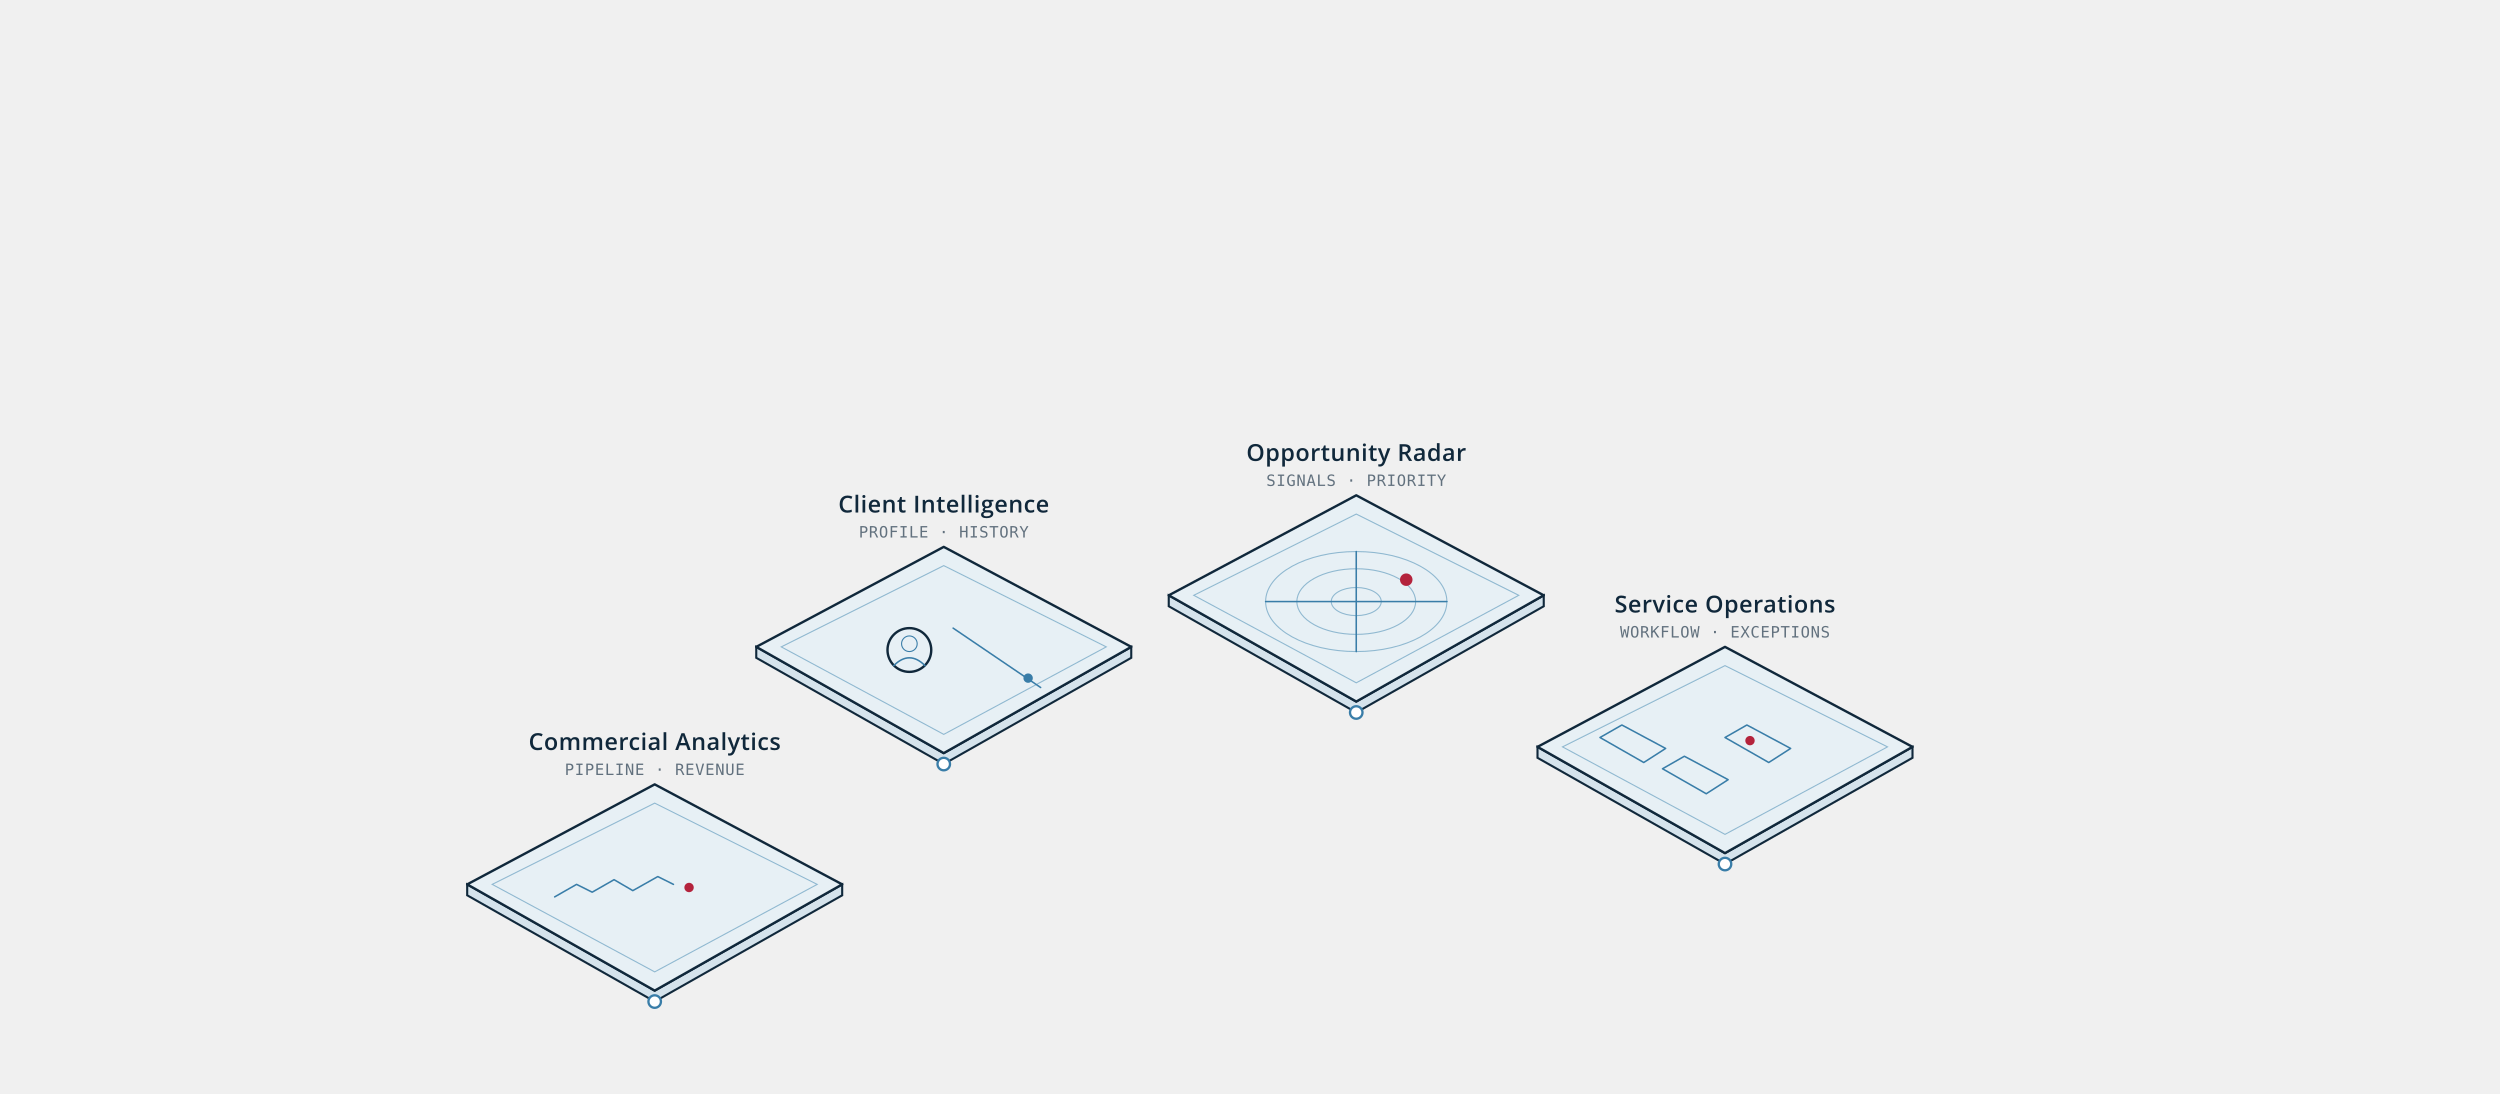
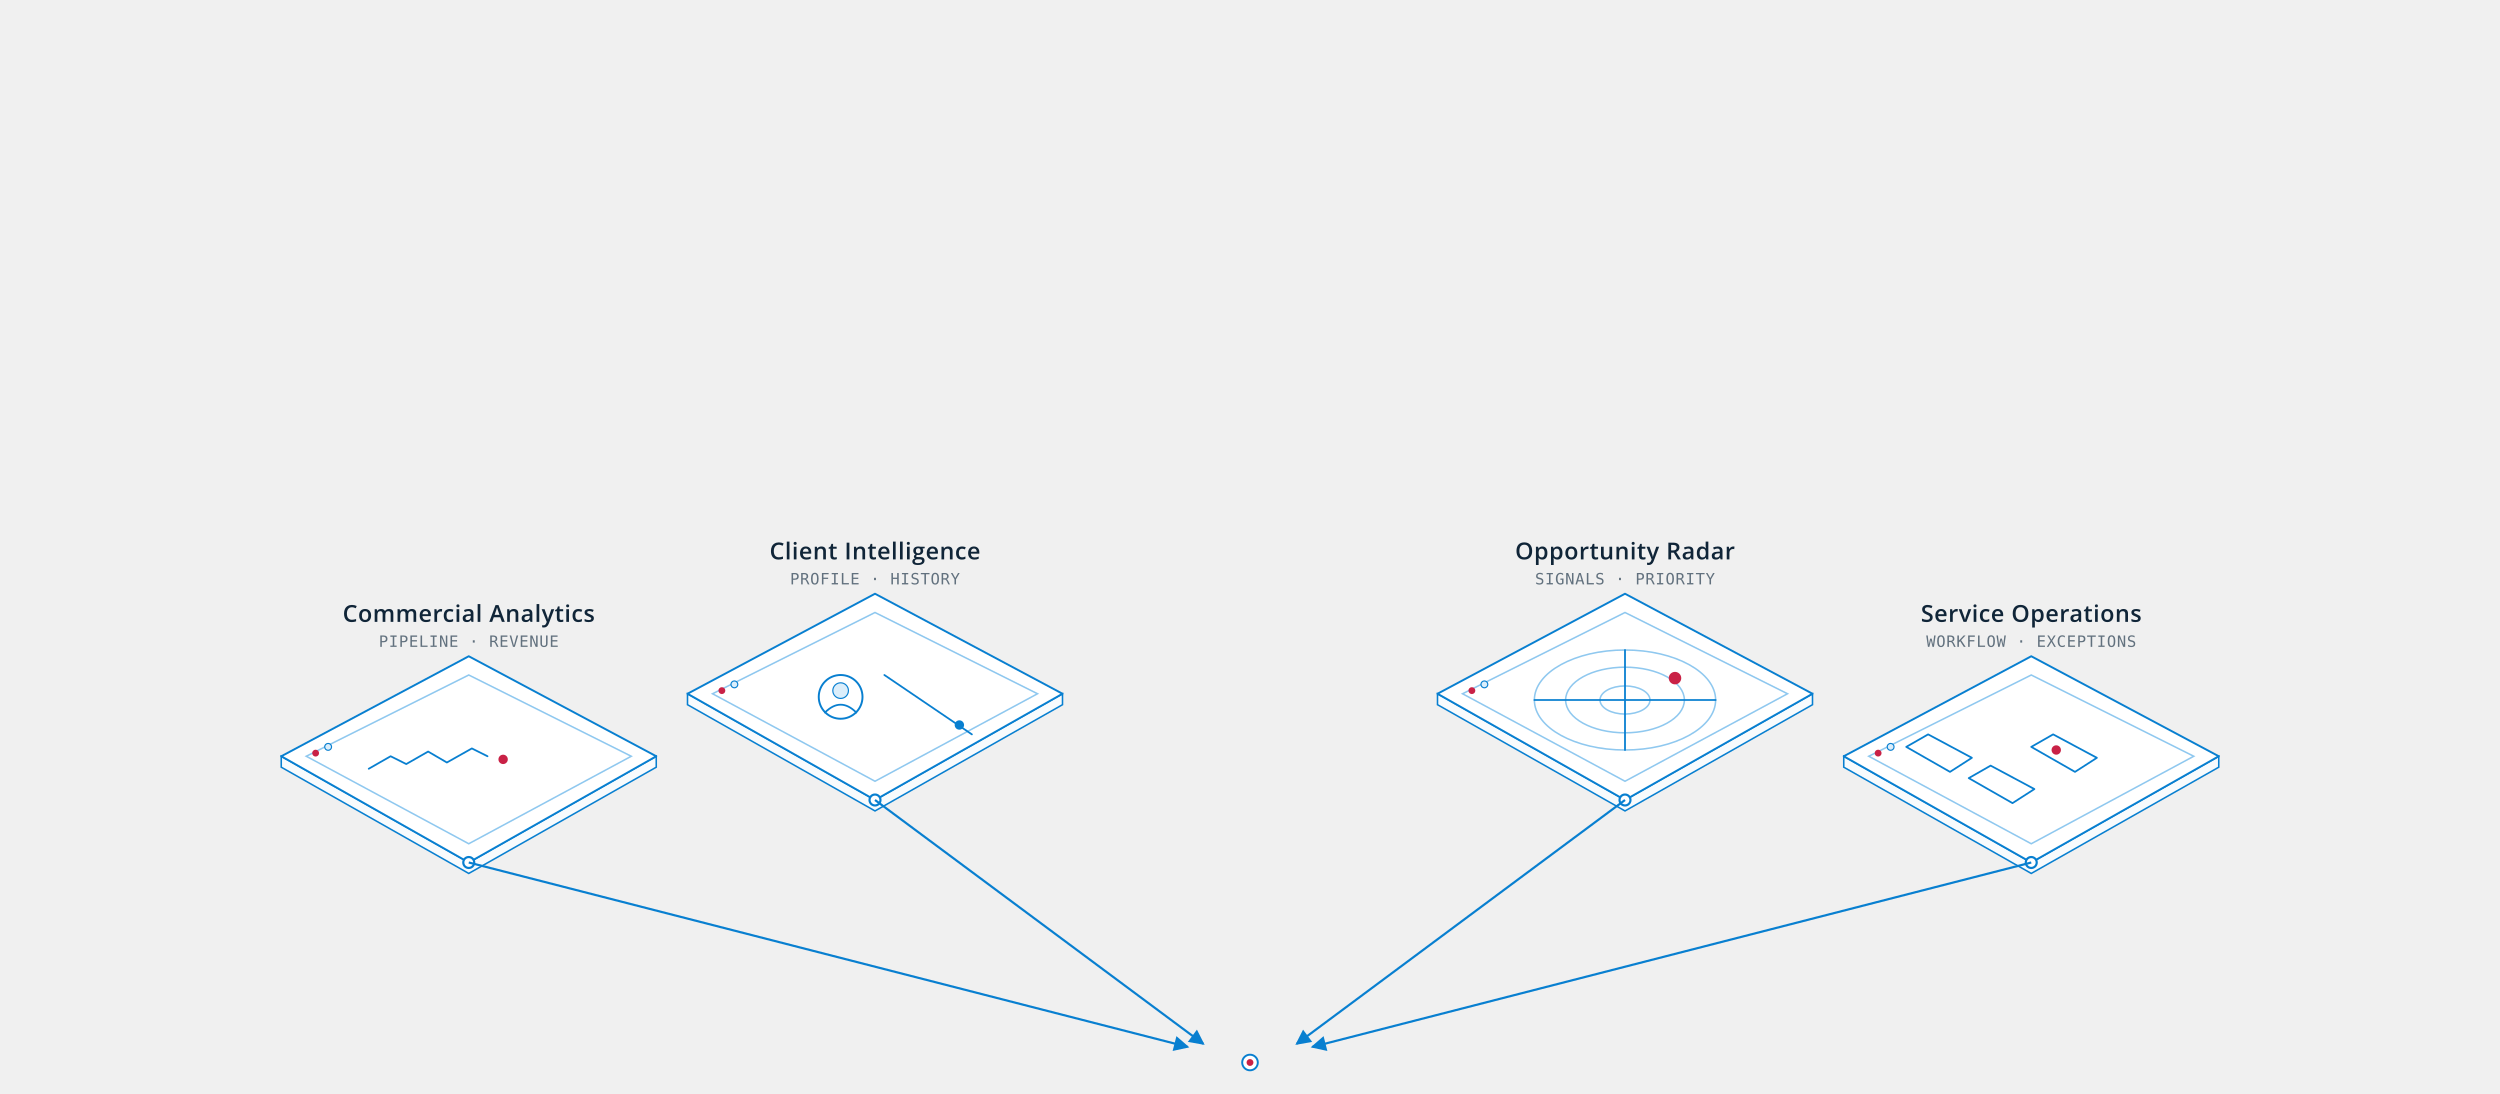
<svg xmlns="http://www.w3.org/2000/svg" viewBox="0 0 1600 700" role="img" aria-labelledby="title desc">
  <defs>
    <style>
-       .edge{fill:#E7F0F5;stroke:#10283B;stroke-width:1.55;stroke-linejoin:round}
-       .side{fill:#d5e3ec;stroke:#10283B;stroke-width:1.35}
-       .line{fill:none;stroke:#397DA8;stroke-width:1;stroke-linecap:round;stroke-linejoin:round}
-       .soft{fill:none;stroke:#8FB8D0;stroke-width:.7}
-       .faint{fill:#E7F0F5;stroke:#397DA8;stroke-width:.7}
-       .blue{fill:#397DA8}
-       .red{fill:#B4233C}
-       .label{font:600 15px 'Open Sans',system-ui,sans-serif;letter-spacing:.02em;fill:#10283B}
+       .edge{fill:#fff;stroke:#087fd0;stroke-width:1.25;stroke-linejoin:round}
+       .side{fill:#f8fbfd;stroke:#087fd0;stroke-width:1}
+       .line{fill:none;stroke:#087fd0;stroke-width:1.15;stroke-linecap:round;stroke-linejoin:round}
+       .soft{fill:none;stroke:#8fc8ef;stroke-width:1}
+       .faint{fill:#dbeefb;stroke:#087fd0;stroke-width:.75}
+       .blue{fill:#087fd0}
+       .red{fill:#c92146}
+       .label{font:600 15px 'Open Sans',system-ui,sans-serif;letter-spacing:.02em;fill:#102538}
      .micro{font:10px 'IBM Plex Mono',ui-monospace,monospace;letter-spacing:.04em;fill:#62717e}
-       .port{fill:#fff;stroke:#397DA8;stroke-width:1.5}
+       .pointer{fill:none;stroke:#087fd0;stroke-width:1.4;marker-end:url(#arrow)}
+       .port{fill:#fff;stroke:#087fd0;stroke-width:1.4}
    </style>
+     <marker id="arrow" viewBox="0 0 8 8" refX="7" refY="4" markerWidth="7" markerHeight="7" orient="auto">
+       <path d="M0 0 8 4 0 8Z" fill="#087fd0" />
+     </marker>
    <symbol id="tile" overflow="visible">
      <path class="side" d="M-120 64 0 132 120 64v7L0 139-120 71Z" />
      <path class="edge" d="M0 0 120 64 0 132-120 64Z" />
      <path class="soft" d="M-104 64 0 12 104 64 0 120Z" />
+       <circle cx="-98" cy="62" r="2.2" class="red" />
+       <circle cx="-90" cy="58" r="2.2" class="faint" />
    </symbol>
  </defs>
-   <g id="commercial-analytics" transform="translate(419 502)">
+   <g id="commercial-analytics" transform="translate(300 420)">
    <text class="label" x="0" y="-22" text-anchor="middle">Commercial Analytics</text>
    <text class="micro" x="0" y="-6" text-anchor="middle">PIPELINE · REVENUE</text>
    <use href="#tile" />
    <path class="line" d="m-64 72 14-8 10 5 14-8 12 7 16-9 10 5" />
    <circle cx="22" cy="66" r="3" class="red" />
-     <circle class="port" cx="0" cy="139" r="4" />
+     <circle class="port" cx="0" cy="132" r="3.5" />
  </g>
-   <g id="client-intelligence" transform="translate(604 350)">
+   <path class="pointer" d="M300 552L760 670" />
+   <g id="client-intelligence" transform="translate(560 380)">
    <text class="label" x="0" y="-22" text-anchor="middle">Client Intelligence</text>
    <text class="micro" x="0" y="-6" text-anchor="middle">PROFILE · HISTORY</text>
    <use href="#tile" />
    <circle cx="-22" cy="66" r="14" class="edge" />
    <circle cx="-22" cy="62" r="5" class="faint" />
    <path class="line" d="M-32 76q10-10 20 0" />
    <path class="line" d="M6 52 62 90" />
    <circle cx="54" cy="84" r="3" class="blue" />
-     <circle class="port" cx="0" cy="139" r="4" />
+     <circle class="port" cx="0" cy="132" r="3.5" />
  </g>
-   <g id="opportunity-radar" transform="translate(868 317)">
+   <path class="pointer" d="M560 512L770 668" />
+   <g id="opportunity-radar" transform="translate(1040 380)">
    <text class="label" x="0" y="-22" text-anchor="middle">Opportunity Radar</text>
    <text class="micro" x="0" y="-6" text-anchor="middle">SIGNALS · PRIORITY</text>
    <use href="#tile" />
    <ellipse cx="0" cy="68" rx="58" ry="32" class="soft" />
    <ellipse cx="0" cy="68" rx="38" ry="21" class="soft" />
    <ellipse cx="0" cy="68" rx="16" ry="9" class="soft" />
    <path class="line" d="M-58 68h116M0 36v64" />
    <circle cx="32" cy="54" r="4" class="red" />
-     <circle class="port" cx="0" cy="139" r="4" />
+     <circle class="port" cx="0" cy="132" r="3.5" />
  </g>
-   <g id="service-operations" transform="translate(1104 414)">
+   <path class="pointer" d="M1040 512L830 668" />
+   <g id="service-operations" transform="translate(1300 420)">
    <text class="label" x="0" y="-22" text-anchor="middle">Service Operations</text>
    <text class="micro" x="0" y="-6" text-anchor="middle">WORKFLOW · EXCEPTIONS</text>
    <use href="#tile" />
    <path class="line" d="m-66 50 28 15-14 9-28-16Z" />
    <path class="line" d="m-26 70 28 15-14 9-28-16Z" />
    <path class="line" d="m14 50 28 15-14 9-28-16Z" />
    <circle cx="16" cy="60" r="3" class="red" />
-     <circle class="port" cx="0" cy="139" r="4" />
+     <circle class="port" cx="0" cy="132" r="3.5" />
+   </g>
+   <path class="pointer" d="M1300 552L840 670" />
+   <g id="hub-dock">
+     <circle cx="800" cy="680" r="5" class="edge" />
+     <circle cx="800" cy="680" r="2.2" class="red" />
  </g>
</svg>
